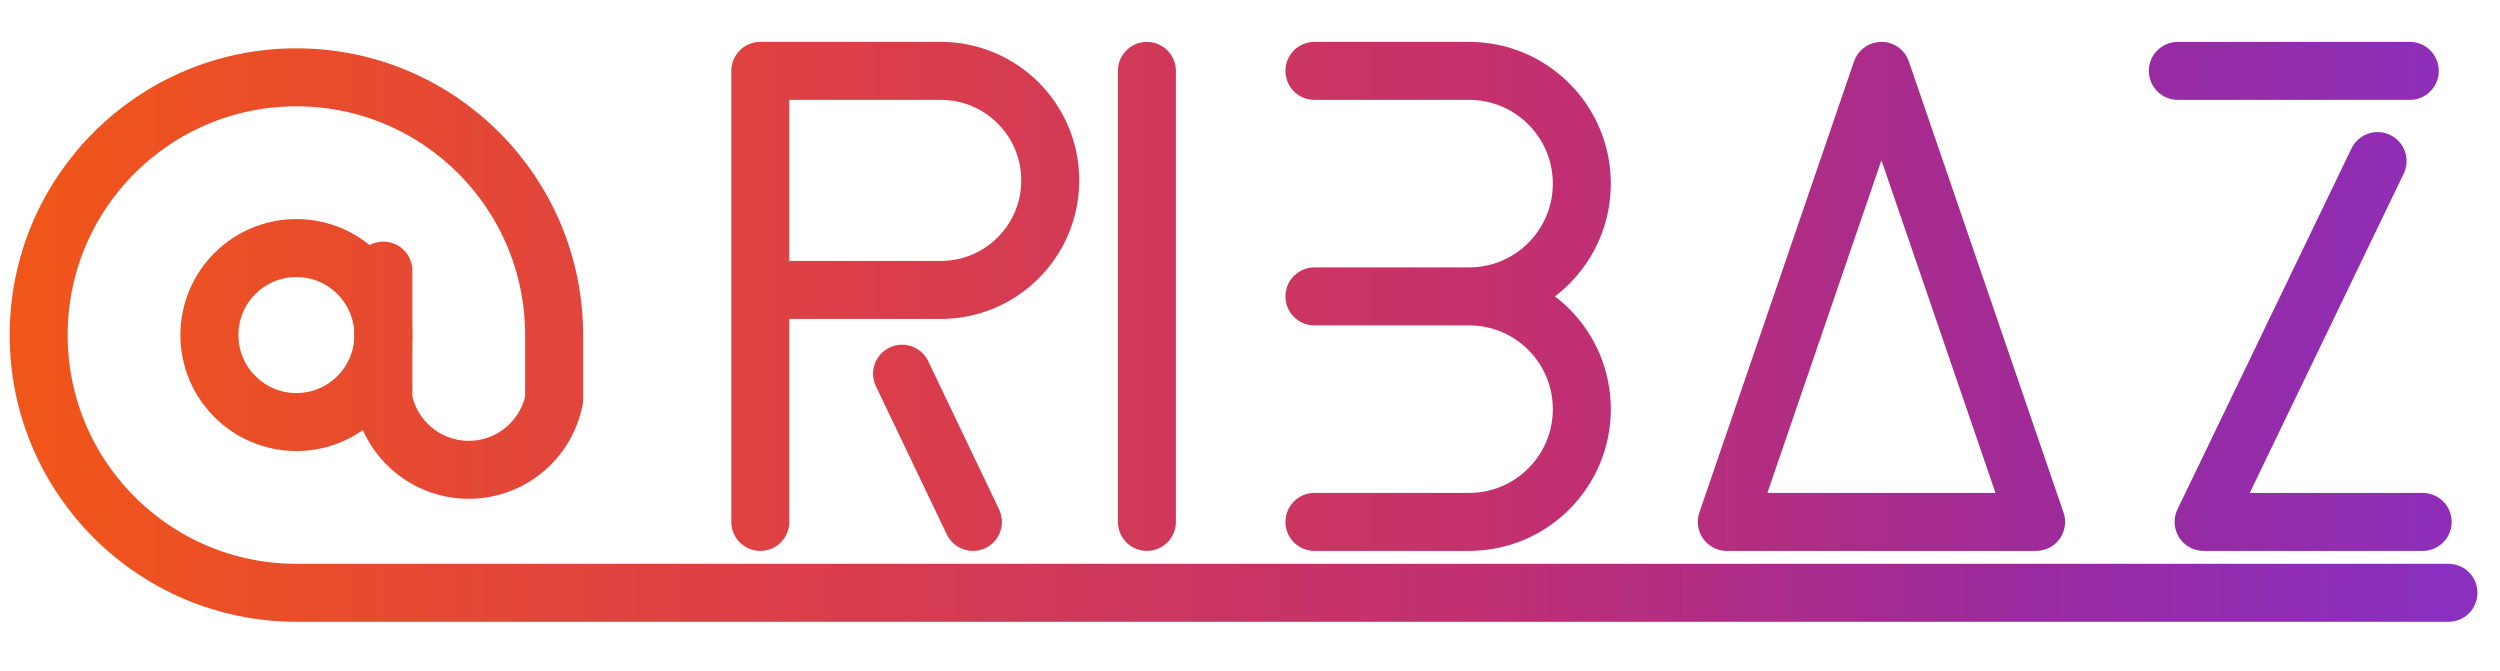
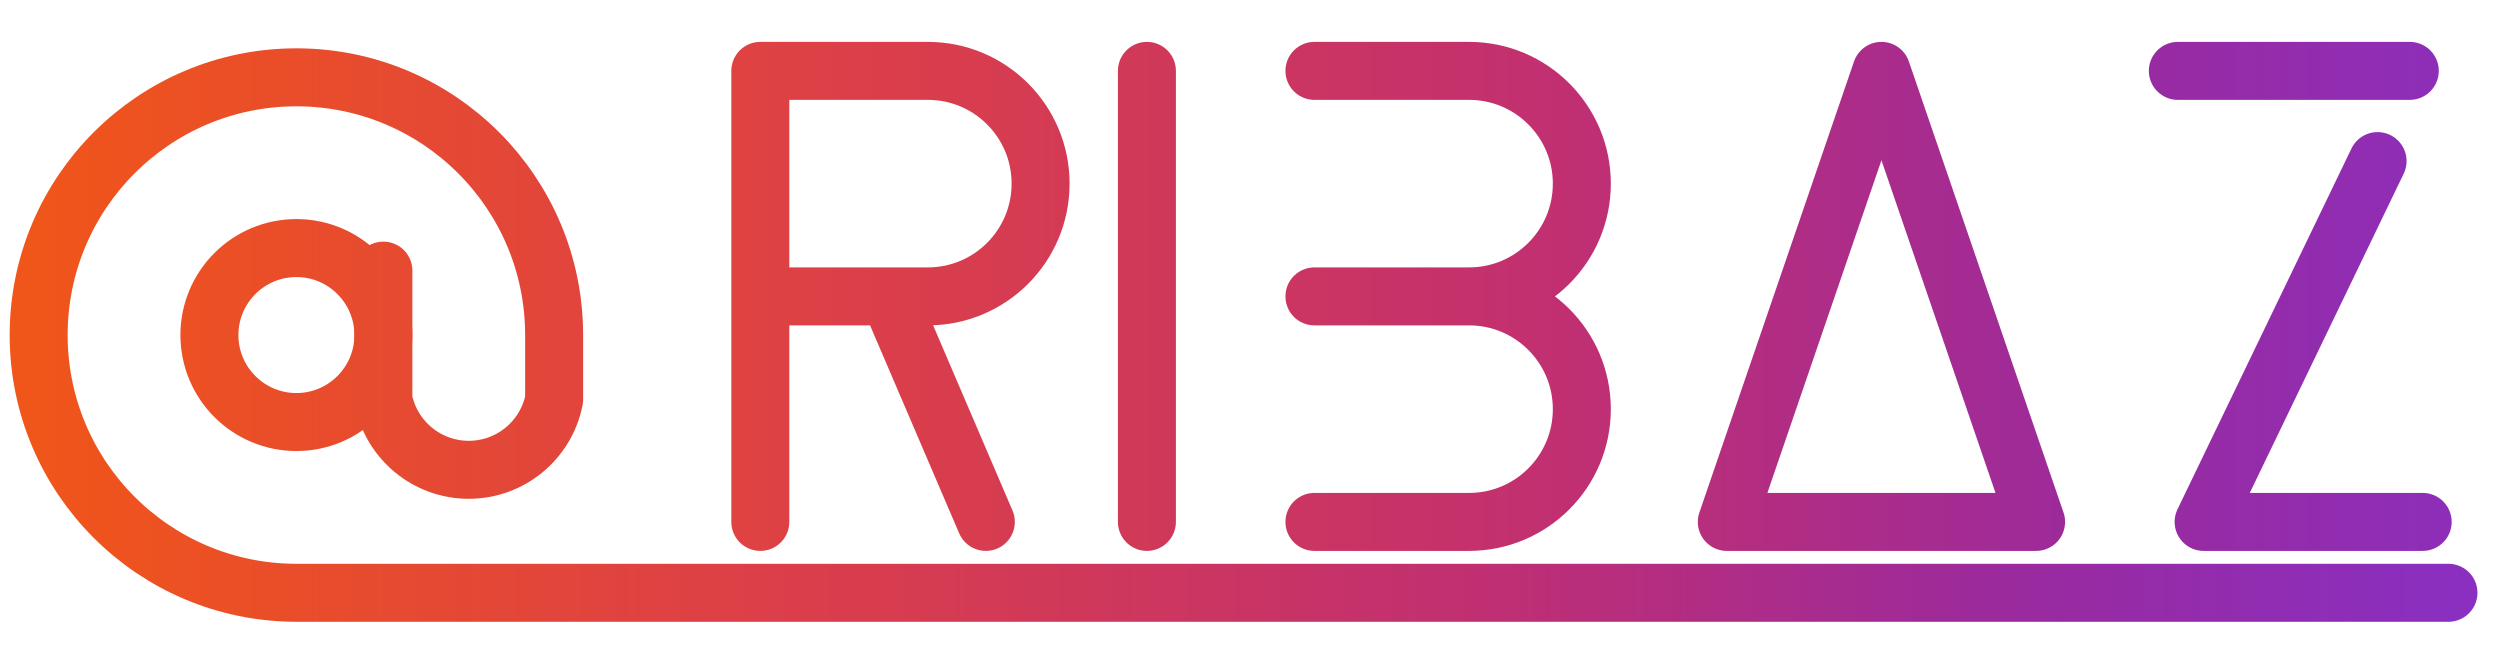
<svg xmlns="http://www.w3.org/2000/svg" viewBox="0 0 388 104" role="img" aria-label="ARIBAZ">
  <defs>
    <linearGradient id="a" gradientUnits="userSpaceOnUse" x1="6" y1="0" x2="380" y2="0">
      <stop offset="0" stop-color="#f0551a" />
      <stop offset=".3" stop-color="#dc3f48" />
      <stop offset=".6" stop-color="#c02f72" />
      <stop offset=".82" stop-color="#9a2a9e" />
      <stop offset="1" stop-color="#8a2fc0" />
    </linearGradient>
  </defs>
  <g fill="none" stroke="url(#a)" stroke-width="9" stroke-linecap="round" stroke-linejoin="round">
    <circle cx="46" cy="52" r="13.5" />
    <path d="M59.5 42V62A13.5 13.5 0 0 0 86 62V52A40 40 0 1 0 46 92H380" />
    <g transform="translate(14 -5)">
-       <path d="M104 86V16H132a17 17 0 0 1 0 34H104M126 63l11 23" />
+       <path d="M104 86V16H130a17.5 17.5 0 0 1 0 35H104M124 51L139 86" />
      <path d="M164 16V86" />
      <path d="M190 16H214a17.5 17.5 0 0 1 0 35H190M214 51a17.5 17.5 0 0 1 0 35H190" />
      <path d="M254 86L278 16 302 86H254" />
      <path d="M324 16H360M355 30L328 86H362" />
    </g>
  </g>
</svg>
